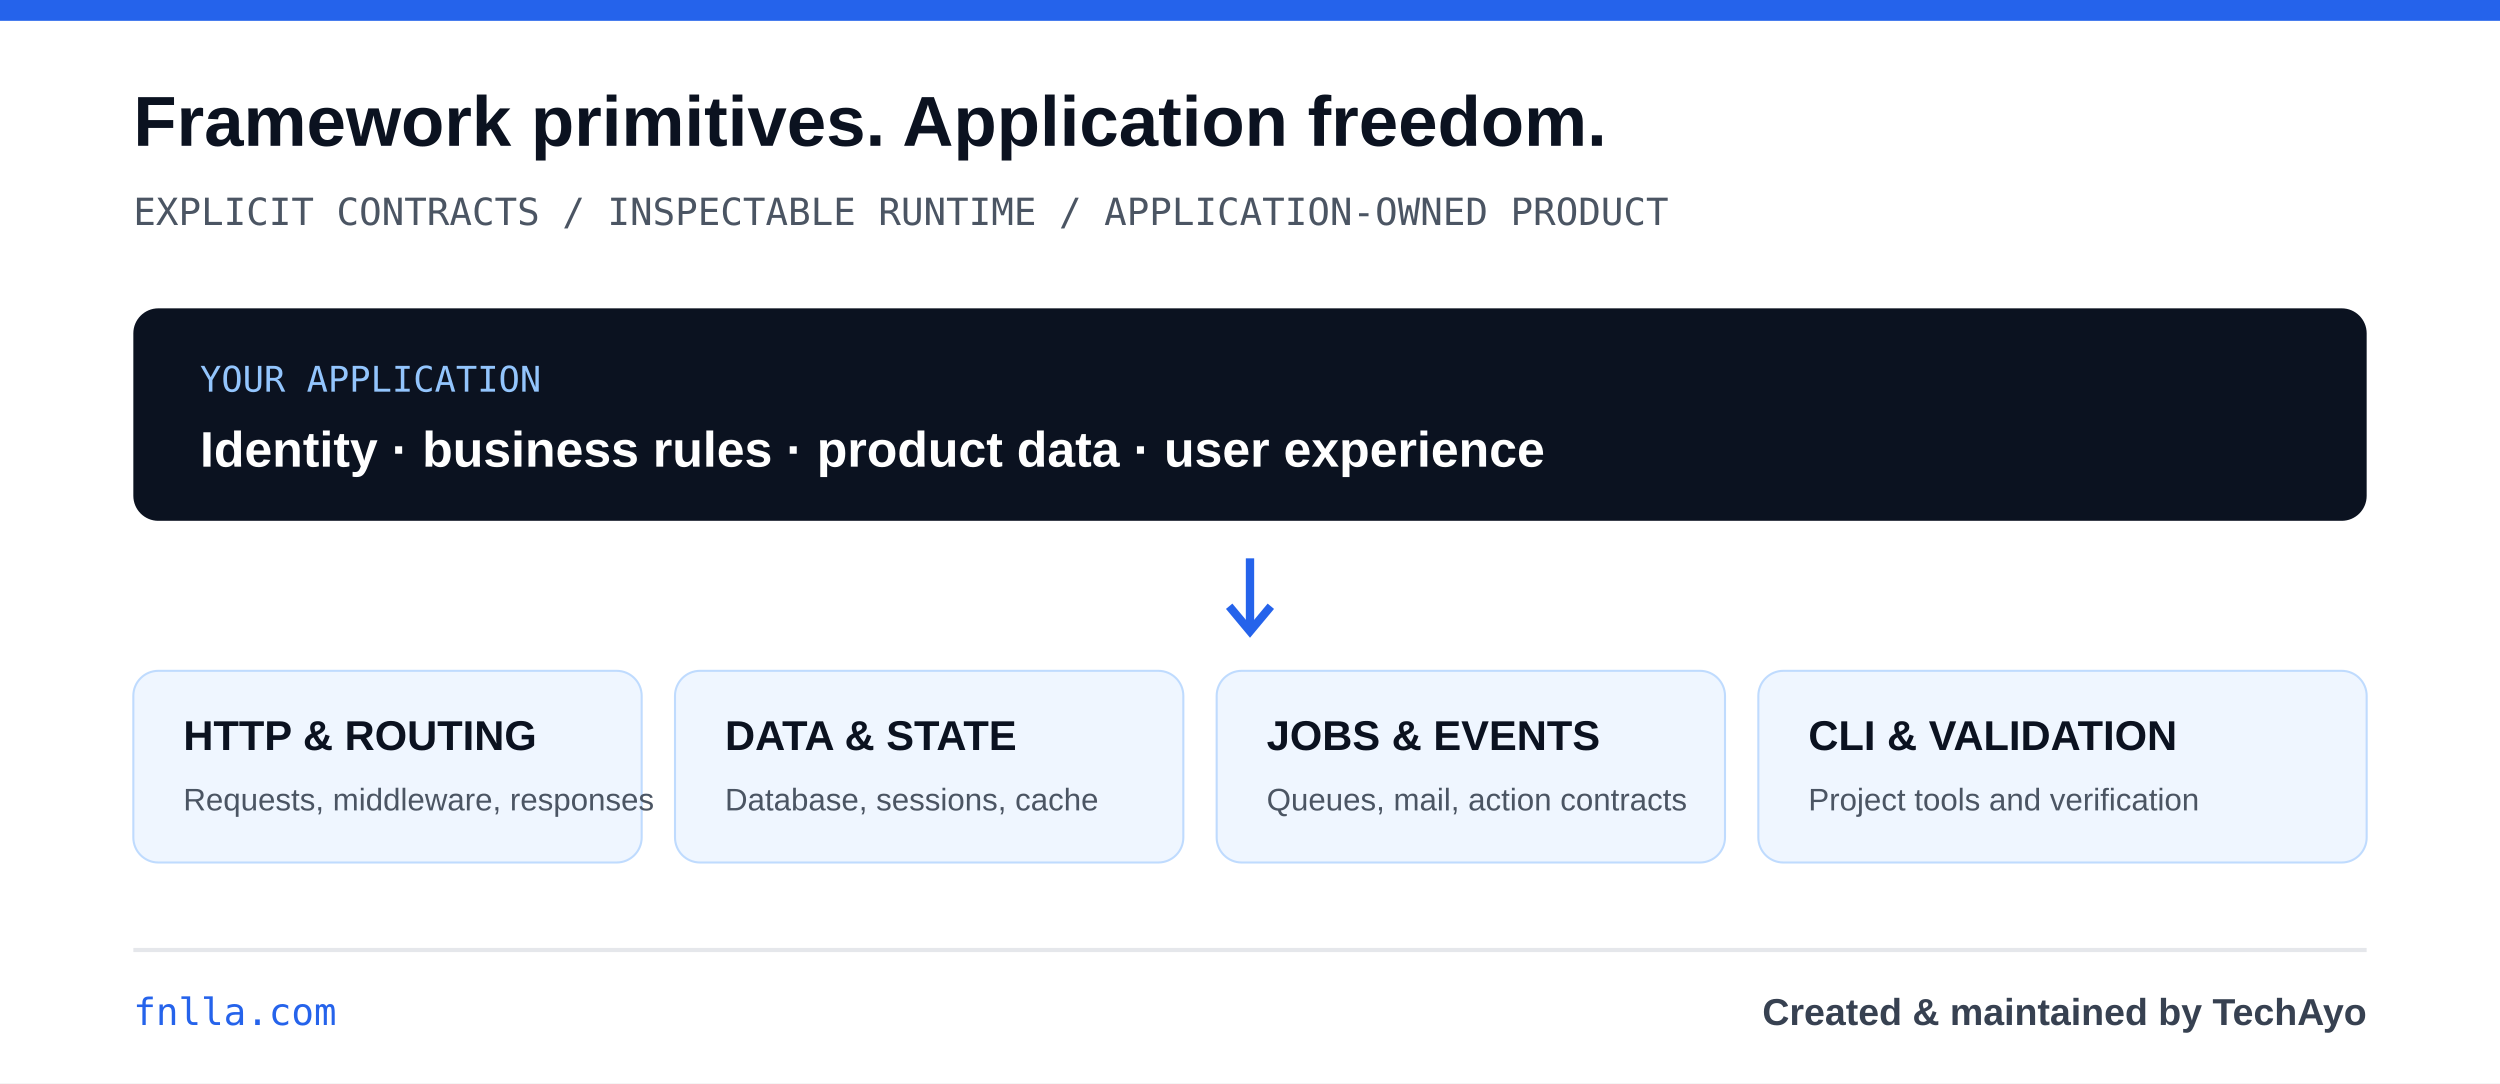
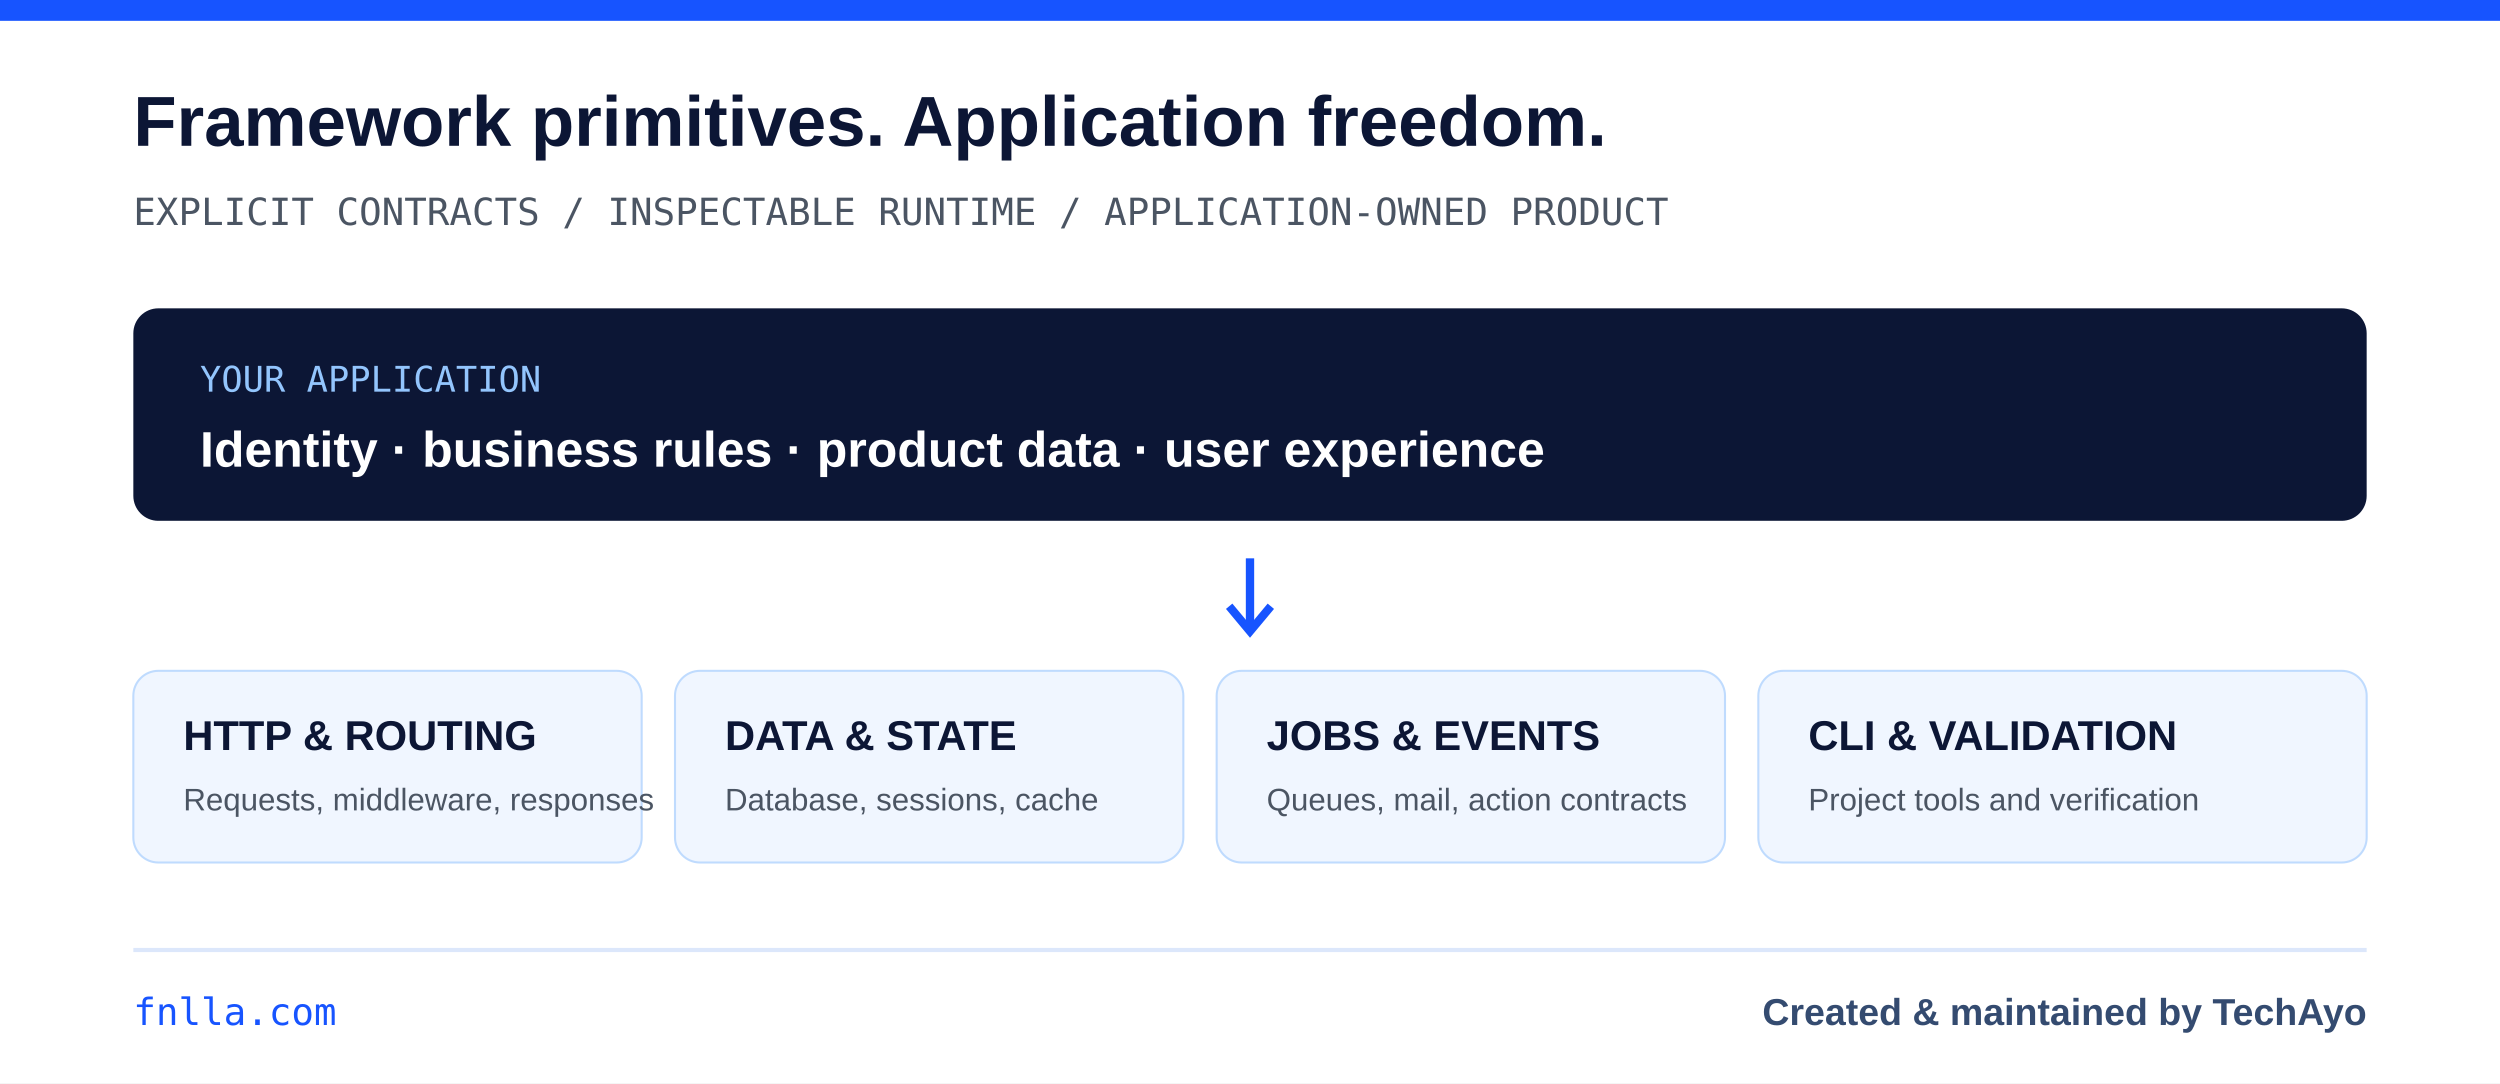
<svg xmlns="http://www.w3.org/2000/svg" width="1200" height="520" viewBox="0 0 1200 520" role="img" aria-labelledby="title desc">
-   <rect width="1200" height="520" fill="#ffffff" />
-   <rect width="1200" height="10" fill="#2563eb" />
-   <text x="64" y="70" fill="#0b1220" font-family="Space Grotesk, Segoe UI, Arial, sans-serif" font-size="34" font-weight="600">Framework primitives. Application freedom.</text>
+   <rect width="1200" height="520" fill="#FFFFFF" />
+   <rect width="1200" height="10" fill="#1754FF" />
+   <text x="64" y="70" fill="#0C1635" font-family="Space Grotesk, Segoe UI, Arial, sans-serif" font-size="34" font-weight="600">Framework primitives. Application freedom.</text>
  <text x="64" y="108" fill="#4b5563" font-family="JetBrains Mono, Consolas, monospace" font-size="18">EXPLICIT CONTRACTS / INSPECTABLE RUNTIME / APPLICATION-OWNED PRODUCT</text>
-   <rect x="64" y="148" width="1072" height="102" rx="12" fill="#0b1220" />
+   <rect x="64" y="148" width="1072" height="102" rx="12" fill="#0C1635" />
  <text x="96" y="188" fill="#93c5fd" font-family="JetBrains Mono, Consolas, monospace" font-size="17">YOUR APPLICATION</text>
-   <text x="96" y="224" fill="#ffffff" font-family="Space Grotesk, Segoe UI, Arial, sans-serif" font-size="24" font-weight="600">Identity · business rules · product data · user experience</text>
-   <path d="M600 268v32" stroke="#2563eb" stroke-width="4" />
-   <path d="M590 291l10 12 10-12" fill="none" stroke="#2563eb" stroke-width="4" />
-   <g font-family="Space Grotesk, Segoe UI, Arial, sans-serif" font-size="20" font-weight="600" fill="#0b1220">
-     <rect x="64" y="322" width="244" height="92" rx="12" fill="#eff6ff" stroke="#bfdbfe" />
+   <text x="96" y="224" fill="#FFFFFF" font-family="Space Grotesk, Segoe UI, Arial, sans-serif" font-size="24" font-weight="600">Identity · business rules · product data · user experience</text>
+   <path d="M600 268v32" stroke="#1754FF" stroke-width="4" />
+   <path d="M590 291l10 12 10-12" fill="none" stroke="#1754FF" stroke-width="4" />
+   <g font-family="Space Grotesk, Segoe UI, Arial, sans-serif" font-size="20" font-weight="600" fill="#0C1635">
+     <rect x="64" y="322" width="244" height="92" rx="12" fill="#F0F6FF" stroke="#bfdbfe" />
    <text x="88" y="360">HTTP &amp; ROUTING</text>
    <text x="88" y="389" fill="#4b5563" font-size="15" font-weight="400">Requests, middleware, responses</text>
-     <rect x="324" y="322" width="244" height="92" rx="12" fill="#eff6ff" stroke="#bfdbfe" />
+     <rect x="324" y="322" width="244" height="92" rx="12" fill="#F0F6FF" stroke="#bfdbfe" />
    <text x="348" y="360">DATA &amp; STATE</text>
    <text x="348" y="389" fill="#4b5563" font-size="15" font-weight="400">Database, sessions, cache</text>
-     <rect x="584" y="322" width="244" height="92" rx="12" fill="#eff6ff" stroke="#bfdbfe" />
+     <rect x="584" y="322" width="244" height="92" rx="12" fill="#F0F6FF" stroke="#bfdbfe" />
    <text x="608" y="360">JOBS &amp; EVENTS</text>
    <text x="608" y="389" fill="#4b5563" font-size="15" font-weight="400">Queues, mail, action contracts</text>
-     <rect x="844" y="322" width="292" height="92" rx="12" fill="#eff6ff" stroke="#bfdbfe" />
+     <rect x="844" y="322" width="292" height="92" rx="12" fill="#F0F6FF" stroke="#bfdbfe" />
    <text x="868" y="360">CLI &amp; VALIDATION</text>
    <text x="868" y="389" fill="#4b5563" font-size="15" font-weight="400">Project tools and verification</text>
  </g>
-   <line x1="64" y1="456" x2="1136" y2="456" stroke="#e5e7eb" stroke-width="2" />
-   <text x="64" y="492" fill="#2563eb" font-family="JetBrains Mono, Consolas, monospace" font-size="18">fnlla.com</text>
-   <text x="1136" y="492" text-anchor="end" fill="#374151" font-family="Space Grotesk, Segoe UI, Arial, sans-serif" font-size="18" font-weight="600">Created &amp; maintained by TechAyo</text>
+   <line x1="64" y1="456" x2="1136" y2="456" stroke="#DCE7FB" stroke-width="2" />
+   <text x="64" y="492" fill="#1754FF" font-family="JetBrains Mono, Consolas, monospace" font-size="18">fnlla.com</text>
+   <text x="1136" y="492" text-anchor="end" fill="#344B70" font-family="Space Grotesk, Segoe UI, Arial, sans-serif" font-size="18" font-weight="600">Created &amp; maintained by TechAyo</text>
</svg>
